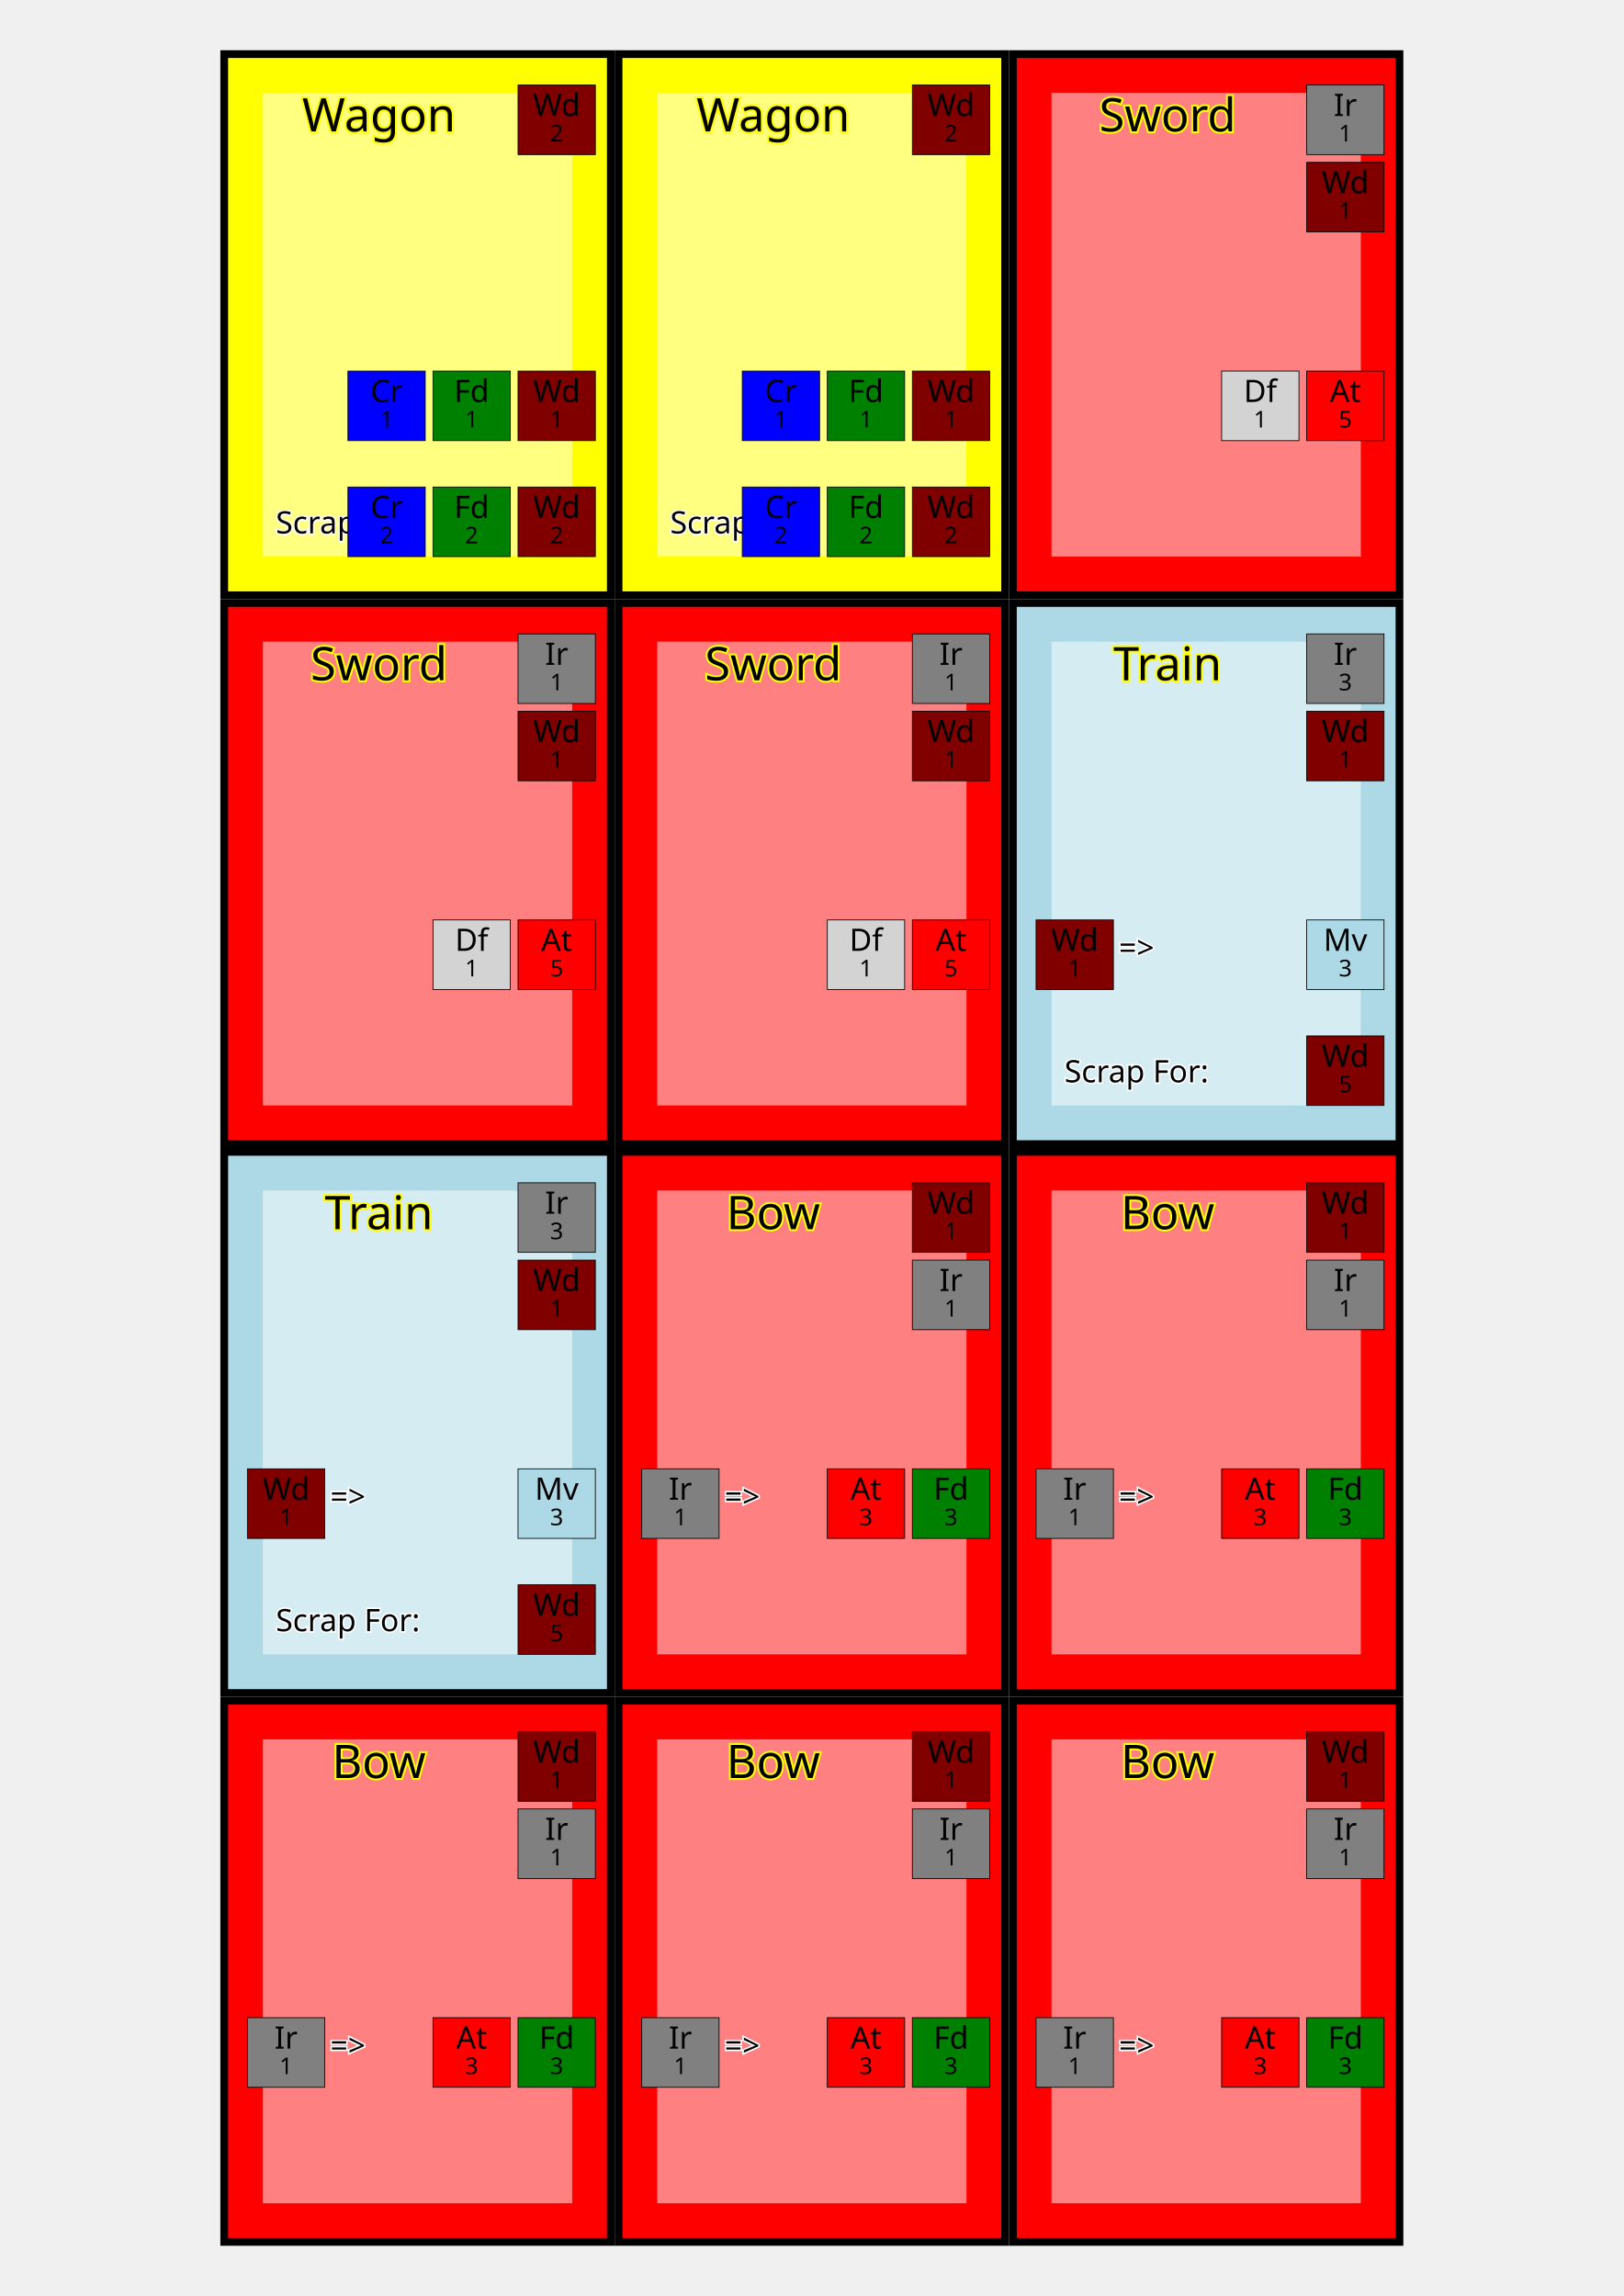
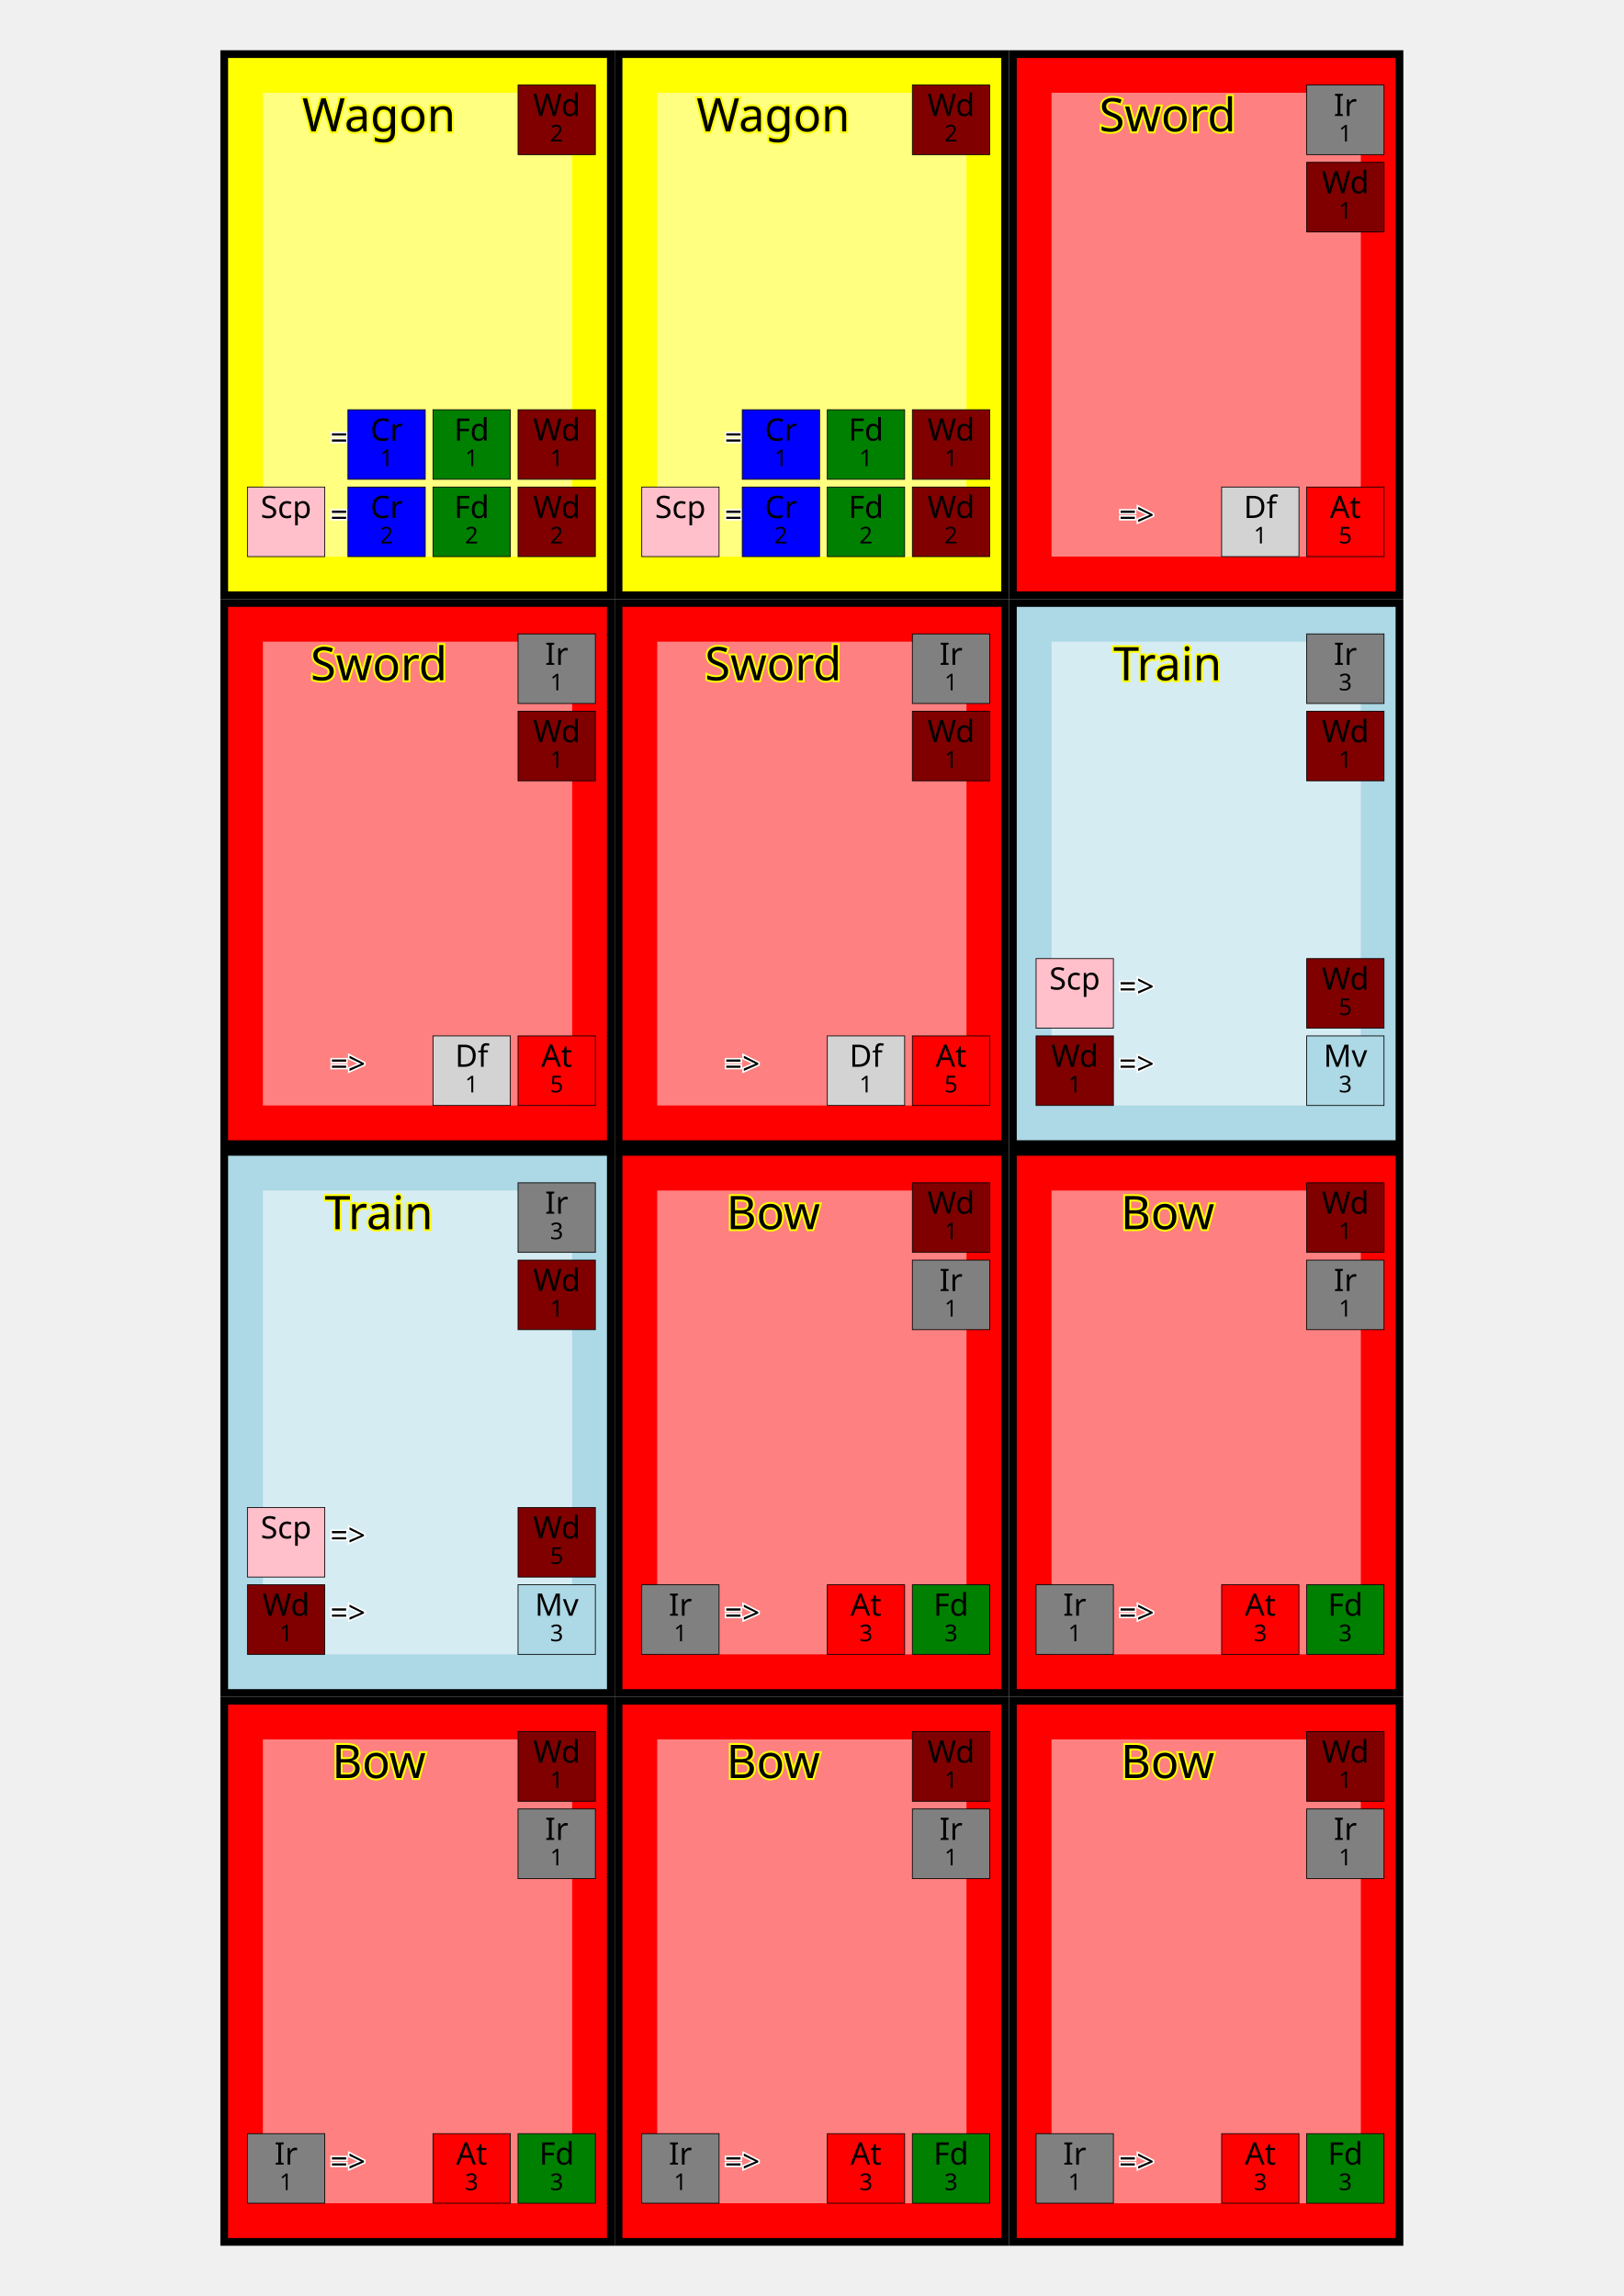
<svg xmlns="http://www.w3.org/2000/svg" version="1.1" width="210mm" height="297mm" viewBox="0 0 210 297">
  <g transform="translate(29 7)">
    <rect x="0" y="0" width="50" height="70" fill="yellow" stroke="black" stroke-width="1" />
    <rect x="5" y="5" width="40" height="60" fill="White" stroke="None" opacity="0.5" />
    <text x="20" y="10" fill="black" stroke="yellow" stroke-width="0.5" style="paint-order:stroke" text-anchor="middle" font-size="6" font-family="Rockwell">Wagon</text>
    <rect x="38" y="4" width="10" height="9" fill="maroon" stroke="black" stroke-width="0.1" />
    <text x="43" y="8" font-size="4" font-family="Rockwell" text-anchor="middle">Wd</text>
    <text x="43" y="11.3" font-size="3" font-family="Rockwell" text-anchor="middle">2</text>
-     <rect x="38" y="41" width="10" height="9" fill="maroon" stroke="black" stroke-width="0.1" />
-     <text x="43" y="45" font-size="4" font-family="Rockwell" text-anchor="middle">Wd</text>
-     <text x="43" y="48.3" font-size="3" font-family="Rockwell" text-anchor="middle">1</text>
-     <rect x="27" y="41" width="10" height="9" fill="green" stroke="black" stroke-width="0.1" />
-     <text x="32" y="45" font-size="4" font-family="Rockwell" text-anchor="middle">Fd</text>
-     <text x="32" y="48.3" font-size="3" font-family="Rockwell" text-anchor="middle">1</text>
-     <rect x="16" y="41" width="10" height="9" fill="blue" stroke="black" stroke-width="0.1" />
-     <text x="21" y="45" font-size="4" font-family="Rockwell" text-anchor="middle">Cr</text>
-     <text x="21" y="48.3" font-size="3" font-family="Rockwell" text-anchor="middle">1</text>
-     <text x="16" y="62" fill="black" stroke="white" stroke-width="0.4" style="paint-order:stroke" text-anchor="middle" font-size="4" font-family="Rockwell">Scrap For:</text>
+     <rect x="3" y="56" width="10" height="9" fill="pink" stroke="black" stroke-width="0.1" />
+     <text x="8" y="60" font-size="4" font-family="Rockwell" text-anchor="middle">Scp</text>
+     <text x="16" y="61" fill="black" stroke="white" stroke-width="0.4" style="paint-order:stroke" text-anchor="middle" font-size="4" font-family="Rockwell">=&gt;</text>
    <rect x="38" y="56" width="10" height="9" fill="maroon" stroke="black" stroke-width="0.1" />
    <text x="43" y="60" font-size="4" font-family="Rockwell" text-anchor="middle">Wd</text>
    <text x="43" y="63.3" font-size="3" font-family="Rockwell" text-anchor="middle">2</text>
    <rect x="27" y="56" width="10" height="9" fill="green" stroke="black" stroke-width="0.1" />
    <text x="32" y="60" font-size="4" font-family="Rockwell" text-anchor="middle">Fd</text>
    <text x="32" y="63.3" font-size="3" font-family="Rockwell" text-anchor="middle">2</text>
    <rect x="16" y="56" width="10" height="9" fill="blue" stroke="black" stroke-width="0.1" />
    <text x="21" y="60" font-size="4" font-family="Rockwell" text-anchor="middle">Cr</text>
    <text x="21" y="63.3" font-size="3" font-family="Rockwell" text-anchor="middle">2</text>
+     <text x="16" y="51" fill="black" stroke="white" stroke-width="0.4" style="paint-order:stroke" text-anchor="middle" font-size="4" font-family="Rockwell">=&gt;</text>
+     <rect x="38" y="46" width="10" height="9" fill="maroon" stroke="black" stroke-width="0.1" />
+     <text x="43" y="50" font-size="4" font-family="Rockwell" text-anchor="middle">Wd</text>
+     <text x="43" y="53.3" font-size="3" font-family="Rockwell" text-anchor="middle">1</text>
+     <rect x="27" y="46" width="10" height="9" fill="green" stroke="black" stroke-width="0.1" />
+     <text x="32" y="50" font-size="4" font-family="Rockwell" text-anchor="middle">Fd</text>
+     <text x="32" y="53.3" font-size="3" font-family="Rockwell" text-anchor="middle">1</text>
+     <rect x="16" y="46" width="10" height="9" fill="blue" stroke="black" stroke-width="0.1" />
+     <text x="21" y="50" font-size="4" font-family="Rockwell" text-anchor="middle">Cr</text>
+     <text x="21" y="53.3" font-size="3" font-family="Rockwell" text-anchor="middle">1</text>
  </g>
  <g transform="translate(80 7)">
    <rect x="0" y="0" width="50" height="70" fill="yellow" stroke="black" stroke-width="1" />
    <rect x="5" y="5" width="40" height="60" fill="White" stroke="None" opacity="0.5" />
    <text x="20" y="10" fill="black" stroke="yellow" stroke-width="0.5" style="paint-order:stroke" text-anchor="middle" font-size="6" font-family="Rockwell">Wagon</text>
    <rect x="38" y="4" width="10" height="9" fill="maroon" stroke="black" stroke-width="0.1" />
    <text x="43" y="8" font-size="4" font-family="Rockwell" text-anchor="middle">Wd</text>
    <text x="43" y="11.3" font-size="3" font-family="Rockwell" text-anchor="middle">2</text>
-     <rect x="38" y="41" width="10" height="9" fill="maroon" stroke="black" stroke-width="0.1" />
-     <text x="43" y="45" font-size="4" font-family="Rockwell" text-anchor="middle">Wd</text>
-     <text x="43" y="48.3" font-size="3" font-family="Rockwell" text-anchor="middle">1</text>
-     <rect x="27" y="41" width="10" height="9" fill="green" stroke="black" stroke-width="0.1" />
-     <text x="32" y="45" font-size="4" font-family="Rockwell" text-anchor="middle">Fd</text>
-     <text x="32" y="48.3" font-size="3" font-family="Rockwell" text-anchor="middle">1</text>
-     <rect x="16" y="41" width="10" height="9" fill="blue" stroke="black" stroke-width="0.1" />
-     <text x="21" y="45" font-size="4" font-family="Rockwell" text-anchor="middle">Cr</text>
-     <text x="21" y="48.3" font-size="3" font-family="Rockwell" text-anchor="middle">1</text>
-     <text x="16" y="62" fill="black" stroke="white" stroke-width="0.4" style="paint-order:stroke" text-anchor="middle" font-size="4" font-family="Rockwell">Scrap For:</text>
+     <rect x="3" y="56" width="10" height="9" fill="pink" stroke="black" stroke-width="0.1" />
+     <text x="8" y="60" font-size="4" font-family="Rockwell" text-anchor="middle">Scp</text>
+     <text x="16" y="61" fill="black" stroke="white" stroke-width="0.4" style="paint-order:stroke" text-anchor="middle" font-size="4" font-family="Rockwell">=&gt;</text>
    <rect x="38" y="56" width="10" height="9" fill="maroon" stroke="black" stroke-width="0.1" />
    <text x="43" y="60" font-size="4" font-family="Rockwell" text-anchor="middle">Wd</text>
    <text x="43" y="63.3" font-size="3" font-family="Rockwell" text-anchor="middle">2</text>
    <rect x="27" y="56" width="10" height="9" fill="green" stroke="black" stroke-width="0.1" />
    <text x="32" y="60" font-size="4" font-family="Rockwell" text-anchor="middle">Fd</text>
    <text x="32" y="63.3" font-size="3" font-family="Rockwell" text-anchor="middle">2</text>
    <rect x="16" y="56" width="10" height="9" fill="blue" stroke="black" stroke-width="0.1" />
    <text x="21" y="60" font-size="4" font-family="Rockwell" text-anchor="middle">Cr</text>
    <text x="21" y="63.3" font-size="3" font-family="Rockwell" text-anchor="middle">2</text>
+     <text x="16" y="51" fill="black" stroke="white" stroke-width="0.4" style="paint-order:stroke" text-anchor="middle" font-size="4" font-family="Rockwell">=&gt;</text>
+     <rect x="38" y="46" width="10" height="9" fill="maroon" stroke="black" stroke-width="0.1" />
+     <text x="43" y="50" font-size="4" font-family="Rockwell" text-anchor="middle">Wd</text>
+     <text x="43" y="53.3" font-size="3" font-family="Rockwell" text-anchor="middle">1</text>
+     <rect x="27" y="46" width="10" height="9" fill="green" stroke="black" stroke-width="0.1" />
+     <text x="32" y="50" font-size="4" font-family="Rockwell" text-anchor="middle">Fd</text>
+     <text x="32" y="53.3" font-size="3" font-family="Rockwell" text-anchor="middle">1</text>
+     <rect x="16" y="46" width="10" height="9" fill="blue" stroke="black" stroke-width="0.1" />
+     <text x="21" y="50" font-size="4" font-family="Rockwell" text-anchor="middle">Cr</text>
+     <text x="21" y="53.3" font-size="3" font-family="Rockwell" text-anchor="middle">1</text>
  </g>
  <g transform="translate(131 7)">
    <rect x="0" y="0" width="50" height="70" fill="red" stroke="black" stroke-width="1" />
    <rect x="5" y="5" width="40" height="60" fill="White" stroke="None" opacity="0.5" />
    <text x="20" y="10" fill="black" stroke="yellow" stroke-width="0.5" style="paint-order:stroke" text-anchor="middle" font-size="6" font-family="Rockwell">Sword</text>
    <rect x="38" y="4" width="10" height="9" fill="gray" stroke="black" stroke-width="0.1" />
    <text x="43" y="8" font-size="4" font-family="Rockwell" text-anchor="middle">Ir</text>
    <text x="43" y="11.3" font-size="3" font-family="Rockwell" text-anchor="middle">1</text>
    <rect x="38" y="14" width="10" height="9" fill="maroon" stroke="black" stroke-width="0.1" />
    <text x="43" y="18" font-size="4" font-family="Rockwell" text-anchor="middle">Wd</text>
    <text x="43" y="21.3" font-size="3" font-family="Rockwell" text-anchor="middle">1</text>
-     <rect x="38" y="41" width="10" height="9" fill="red" stroke="black" stroke-width="0.1" />
-     <text x="43" y="45" font-size="4" font-family="Rockwell" text-anchor="middle">At</text>
-     <text x="43" y="48.3" font-size="3" font-family="Rockwell" text-anchor="middle">5</text>
-     <rect x="27" y="41" width="10" height="9" fill="lightgray" stroke="black" stroke-width="0.1" />
-     <text x="32" y="45" font-size="4" font-family="Rockwell" text-anchor="middle">Df</text>
-     <text x="32" y="48.3" font-size="3" font-family="Rockwell" text-anchor="middle">1</text>
+     <text x="16" y="61" fill="black" stroke="white" stroke-width="0.4" style="paint-order:stroke" text-anchor="middle" font-size="4" font-family="Rockwell">=&gt;</text>
+     <rect x="38" y="56" width="10" height="9" fill="red" stroke="black" stroke-width="0.1" />
+     <text x="43" y="60" font-size="4" font-family="Rockwell" text-anchor="middle">At</text>
+     <text x="43" y="63.3" font-size="3" font-family="Rockwell" text-anchor="middle">5</text>
+     <rect x="27" y="56" width="10" height="9" fill="lightgray" stroke="black" stroke-width="0.1" />
+     <text x="32" y="60" font-size="4" font-family="Rockwell" text-anchor="middle">Df</text>
+     <text x="32" y="63.3" font-size="3" font-family="Rockwell" text-anchor="middle">1</text>
  </g>
  <g transform="translate(29 78)">
    <rect x="0" y="0" width="50" height="70" fill="red" stroke="black" stroke-width="1" />
    <rect x="5" y="5" width="40" height="60" fill="White" stroke="None" opacity="0.5" />
    <text x="20" y="10" fill="black" stroke="yellow" stroke-width="0.5" style="paint-order:stroke" text-anchor="middle" font-size="6" font-family="Rockwell">Sword</text>
    <rect x="38" y="4" width="10" height="9" fill="gray" stroke="black" stroke-width="0.1" />
    <text x="43" y="8" font-size="4" font-family="Rockwell" text-anchor="middle">Ir</text>
    <text x="43" y="11.3" font-size="3" font-family="Rockwell" text-anchor="middle">1</text>
    <rect x="38" y="14" width="10" height="9" fill="maroon" stroke="black" stroke-width="0.1" />
    <text x="43" y="18" font-size="4" font-family="Rockwell" text-anchor="middle">Wd</text>
    <text x="43" y="21.3" font-size="3" font-family="Rockwell" text-anchor="middle">1</text>
-     <rect x="38" y="41" width="10" height="9" fill="red" stroke="black" stroke-width="0.1" />
-     <text x="43" y="45" font-size="4" font-family="Rockwell" text-anchor="middle">At</text>
-     <text x="43" y="48.3" font-size="3" font-family="Rockwell" text-anchor="middle">5</text>
-     <rect x="27" y="41" width="10" height="9" fill="lightgray" stroke="black" stroke-width="0.1" />
-     <text x="32" y="45" font-size="4" font-family="Rockwell" text-anchor="middle">Df</text>
-     <text x="32" y="48.3" font-size="3" font-family="Rockwell" text-anchor="middle">1</text>
+     <text x="16" y="61" fill="black" stroke="white" stroke-width="0.4" style="paint-order:stroke" text-anchor="middle" font-size="4" font-family="Rockwell">=&gt;</text>
+     <rect x="38" y="56" width="10" height="9" fill="red" stroke="black" stroke-width="0.1" />
+     <text x="43" y="60" font-size="4" font-family="Rockwell" text-anchor="middle">At</text>
+     <text x="43" y="63.3" font-size="3" font-family="Rockwell" text-anchor="middle">5</text>
+     <rect x="27" y="56" width="10" height="9" fill="lightgray" stroke="black" stroke-width="0.1" />
+     <text x="32" y="60" font-size="4" font-family="Rockwell" text-anchor="middle">Df</text>
+     <text x="32" y="63.3" font-size="3" font-family="Rockwell" text-anchor="middle">1</text>
  </g>
  <g transform="translate(80 78)">
    <rect x="0" y="0" width="50" height="70" fill="red" stroke="black" stroke-width="1" />
    <rect x="5" y="5" width="40" height="60" fill="White" stroke="None" opacity="0.5" />
    <text x="20" y="10" fill="black" stroke="yellow" stroke-width="0.5" style="paint-order:stroke" text-anchor="middle" font-size="6" font-family="Rockwell">Sword</text>
    <rect x="38" y="4" width="10" height="9" fill="gray" stroke="black" stroke-width="0.1" />
    <text x="43" y="8" font-size="4" font-family="Rockwell" text-anchor="middle">Ir</text>
    <text x="43" y="11.3" font-size="3" font-family="Rockwell" text-anchor="middle">1</text>
    <rect x="38" y="14" width="10" height="9" fill="maroon" stroke="black" stroke-width="0.1" />
    <text x="43" y="18" font-size="4" font-family="Rockwell" text-anchor="middle">Wd</text>
    <text x="43" y="21.3" font-size="3" font-family="Rockwell" text-anchor="middle">1</text>
-     <rect x="38" y="41" width="10" height="9" fill="red" stroke="black" stroke-width="0.1" />
-     <text x="43" y="45" font-size="4" font-family="Rockwell" text-anchor="middle">At</text>
-     <text x="43" y="48.3" font-size="3" font-family="Rockwell" text-anchor="middle">5</text>
-     <rect x="27" y="41" width="10" height="9" fill="lightgray" stroke="black" stroke-width="0.1" />
-     <text x="32" y="45" font-size="4" font-family="Rockwell" text-anchor="middle">Df</text>
-     <text x="32" y="48.3" font-size="3" font-family="Rockwell" text-anchor="middle">1</text>
+     <text x="16" y="61" fill="black" stroke="white" stroke-width="0.4" style="paint-order:stroke" text-anchor="middle" font-size="4" font-family="Rockwell">=&gt;</text>
+     <rect x="38" y="56" width="10" height="9" fill="red" stroke="black" stroke-width="0.1" />
+     <text x="43" y="60" font-size="4" font-family="Rockwell" text-anchor="middle">At</text>
+     <text x="43" y="63.3" font-size="3" font-family="Rockwell" text-anchor="middle">5</text>
+     <rect x="27" y="56" width="10" height="9" fill="lightgray" stroke="black" stroke-width="0.1" />
+     <text x="32" y="60" font-size="4" font-family="Rockwell" text-anchor="middle">Df</text>
+     <text x="32" y="63.3" font-size="3" font-family="Rockwell" text-anchor="middle">1</text>
  </g>
  <g transform="translate(131 78)">
    <rect x="0" y="0" width="50" height="70" fill="lightblue" stroke="black" stroke-width="1" />
    <rect x="5" y="5" width="40" height="60" fill="White" stroke="None" opacity="0.5" />
    <text x="20" y="10" fill="black" stroke="yellow" stroke-width="0.5" style="paint-order:stroke" text-anchor="middle" font-size="6" font-family="Rockwell">Train</text>
    <rect x="38" y="4" width="10" height="9" fill="gray" stroke="black" stroke-width="0.1" />
    <text x="43" y="8" font-size="4" font-family="Rockwell" text-anchor="middle">Ir</text>
    <text x="43" y="11.3" font-size="3" font-family="Rockwell" text-anchor="middle">3</text>
    <rect x="38" y="14" width="10" height="9" fill="maroon" stroke="black" stroke-width="0.1" />
    <text x="43" y="18" font-size="4" font-family="Rockwell" text-anchor="middle">Wd</text>
    <text x="43" y="21.3" font-size="3" font-family="Rockwell" text-anchor="middle">1</text>
-     <rect x="38" y="41" width="10" height="9" fill="lightblue" stroke="black" stroke-width="0.1" />
-     <text x="43" y="45" font-size="4" font-family="Rockwell" text-anchor="middle">Mv</text>
-     <text x="43" y="48.3" font-size="3" font-family="Rockwell" text-anchor="middle">3</text>
-     <rect x="3" y="41" width="10" height="9" fill="maroon" stroke="black" stroke-width="0.1" />
-     <text x="8" y="45" font-size="4" font-family="Rockwell" text-anchor="middle">Wd</text>
-     <text x="8" y="48.3" font-size="3" font-family="Rockwell" text-anchor="middle">1</text>
-     <text x="16" y="46" fill="black" stroke="white" stroke-width="0.4" style="paint-order:stroke" text-anchor="middle" font-size="4" font-family="Rockwell">=&gt;</text>
-     <text x="16" y="62" fill="black" stroke="white" stroke-width="0.4" style="paint-order:stroke" text-anchor="middle" font-size="4" font-family="Rockwell">Scrap For:</text>
-     <rect x="38" y="56" width="10" height="9" fill="maroon" stroke="black" stroke-width="0.1" />
-     <text x="43" y="60" font-size="4" font-family="Rockwell" text-anchor="middle">Wd</text>
-     <text x="43" y="63.3" font-size="3" font-family="Rockwell" text-anchor="middle">5</text>
+     <rect x="3" y="56" width="10" height="9" fill="maroon" stroke="black" stroke-width="0.1" />
+     <text x="8" y="60" font-size="4" font-family="Rockwell" text-anchor="middle">Wd</text>
+     <text x="8" y="63.3" font-size="3" font-family="Rockwell" text-anchor="middle">1</text>
+     <text x="16" y="61" fill="black" stroke="white" stroke-width="0.4" style="paint-order:stroke" text-anchor="middle" font-size="4" font-family="Rockwell">=&gt;</text>
+     <rect x="38" y="56" width="10" height="9" fill="lightblue" stroke="black" stroke-width="0.1" />
+     <text x="43" y="60" font-size="4" font-family="Rockwell" text-anchor="middle">Mv</text>
+     <text x="43" y="63.3" font-size="3" font-family="Rockwell" text-anchor="middle">3</text>
+     <rect x="3" y="46" width="10" height="9" fill="pink" stroke="black" stroke-width="0.1" />
+     <text x="8" y="50" font-size="4" font-family="Rockwell" text-anchor="middle">Scp</text>
+     <text x="16" y="51" fill="black" stroke="white" stroke-width="0.4" style="paint-order:stroke" text-anchor="middle" font-size="4" font-family="Rockwell">=&gt;</text>
+     <rect x="38" y="46" width="10" height="9" fill="maroon" stroke="black" stroke-width="0.1" />
+     <text x="43" y="50" font-size="4" font-family="Rockwell" text-anchor="middle">Wd</text>
+     <text x="43" y="53.3" font-size="3" font-family="Rockwell" text-anchor="middle">5</text>
  </g>
  <g transform="translate(29 149)">
    <rect x="0" y="0" width="50" height="70" fill="lightblue" stroke="black" stroke-width="1" />
    <rect x="5" y="5" width="40" height="60" fill="White" stroke="None" opacity="0.5" />
    <text x="20" y="10" fill="black" stroke="yellow" stroke-width="0.5" style="paint-order:stroke" text-anchor="middle" font-size="6" font-family="Rockwell">Train</text>
    <rect x="38" y="4" width="10" height="9" fill="gray" stroke="black" stroke-width="0.1" />
    <text x="43" y="8" font-size="4" font-family="Rockwell" text-anchor="middle">Ir</text>
    <text x="43" y="11.3" font-size="3" font-family="Rockwell" text-anchor="middle">3</text>
    <rect x="38" y="14" width="10" height="9" fill="maroon" stroke="black" stroke-width="0.1" />
    <text x="43" y="18" font-size="4" font-family="Rockwell" text-anchor="middle">Wd</text>
    <text x="43" y="21.3" font-size="3" font-family="Rockwell" text-anchor="middle">1</text>
-     <rect x="38" y="41" width="10" height="9" fill="lightblue" stroke="black" stroke-width="0.1" />
-     <text x="43" y="45" font-size="4" font-family="Rockwell" text-anchor="middle">Mv</text>
-     <text x="43" y="48.3" font-size="3" font-family="Rockwell" text-anchor="middle">3</text>
-     <rect x="3" y="41" width="10" height="9" fill="maroon" stroke="black" stroke-width="0.1" />
-     <text x="8" y="45" font-size="4" font-family="Rockwell" text-anchor="middle">Wd</text>
-     <text x="8" y="48.3" font-size="3" font-family="Rockwell" text-anchor="middle">1</text>
-     <text x="16" y="46" fill="black" stroke="white" stroke-width="0.4" style="paint-order:stroke" text-anchor="middle" font-size="4" font-family="Rockwell">=&gt;</text>
-     <text x="16" y="62" fill="black" stroke="white" stroke-width="0.4" style="paint-order:stroke" text-anchor="middle" font-size="4" font-family="Rockwell">Scrap For:</text>
-     <rect x="38" y="56" width="10" height="9" fill="maroon" stroke="black" stroke-width="0.1" />
-     <text x="43" y="60" font-size="4" font-family="Rockwell" text-anchor="middle">Wd</text>
-     <text x="43" y="63.3" font-size="3" font-family="Rockwell" text-anchor="middle">5</text>
+     <rect x="3" y="56" width="10" height="9" fill="maroon" stroke="black" stroke-width="0.1" />
+     <text x="8" y="60" font-size="4" font-family="Rockwell" text-anchor="middle">Wd</text>
+     <text x="8" y="63.3" font-size="3" font-family="Rockwell" text-anchor="middle">1</text>
+     <text x="16" y="61" fill="black" stroke="white" stroke-width="0.4" style="paint-order:stroke" text-anchor="middle" font-size="4" font-family="Rockwell">=&gt;</text>
+     <rect x="38" y="56" width="10" height="9" fill="lightblue" stroke="black" stroke-width="0.1" />
+     <text x="43" y="60" font-size="4" font-family="Rockwell" text-anchor="middle">Mv</text>
+     <text x="43" y="63.3" font-size="3" font-family="Rockwell" text-anchor="middle">3</text>
+     <rect x="3" y="46" width="10" height="9" fill="pink" stroke="black" stroke-width="0.1" />
+     <text x="8" y="50" font-size="4" font-family="Rockwell" text-anchor="middle">Scp</text>
+     <text x="16" y="51" fill="black" stroke="white" stroke-width="0.4" style="paint-order:stroke" text-anchor="middle" font-size="4" font-family="Rockwell">=&gt;</text>
+     <rect x="38" y="46" width="10" height="9" fill="maroon" stroke="black" stroke-width="0.1" />
+     <text x="43" y="50" font-size="4" font-family="Rockwell" text-anchor="middle">Wd</text>
+     <text x="43" y="53.3" font-size="3" font-family="Rockwell" text-anchor="middle">5</text>
  </g>
  <g transform="translate(80 149)">
    <rect x="0" y="0" width="50" height="70" fill="red" stroke="black" stroke-width="1" />
    <rect x="5" y="5" width="40" height="60" fill="White" stroke="None" opacity="0.5" />
    <text x="20" y="10" fill="black" stroke="yellow" stroke-width="0.5" style="paint-order:stroke" text-anchor="middle" font-size="6" font-family="Rockwell">Bow</text>
    <rect x="38" y="4" width="10" height="9" fill="maroon" stroke="black" stroke-width="0.1" />
    <text x="43" y="8" font-size="4" font-family="Rockwell" text-anchor="middle">Wd</text>
    <text x="43" y="11.3" font-size="3" font-family="Rockwell" text-anchor="middle">1</text>
    <rect x="38" y="14" width="10" height="9" fill="gray" stroke="black" stroke-width="0.1" />
    <text x="43" y="18" font-size="4" font-family="Rockwell" text-anchor="middle">Ir</text>
    <text x="43" y="21.3" font-size="3" font-family="Rockwell" text-anchor="middle">1</text>
-     <rect x="38" y="41" width="10" height="9" fill="green" stroke="black" stroke-width="0.1" />
-     <text x="43" y="45" font-size="4" font-family="Rockwell" text-anchor="middle">Fd</text>
-     <text x="43" y="48.3" font-size="3" font-family="Rockwell" text-anchor="middle">3</text>
-     <rect x="27" y="41" width="10" height="9" fill="red" stroke="black" stroke-width="0.1" />
-     <text x="32" y="45" font-size="4" font-family="Rockwell" text-anchor="middle">At</text>
-     <text x="32" y="48.3" font-size="3" font-family="Rockwell" text-anchor="middle">3</text>
-     <rect x="3" y="41" width="10" height="9" fill="gray" stroke="black" stroke-width="0.1" />
-     <text x="8" y="45" font-size="4" font-family="Rockwell" text-anchor="middle">Ir</text>
-     <text x="8" y="48.3" font-size="3" font-family="Rockwell" text-anchor="middle">1</text>
-     <text x="16" y="46" fill="black" stroke="white" stroke-width="0.4" style="paint-order:stroke" text-anchor="middle" font-size="4" font-family="Rockwell">=&gt;</text>
+     <rect x="3" y="56" width="10" height="9" fill="gray" stroke="black" stroke-width="0.1" />
+     <text x="8" y="60" font-size="4" font-family="Rockwell" text-anchor="middle">Ir</text>
+     <text x="8" y="63.3" font-size="3" font-family="Rockwell" text-anchor="middle">1</text>
+     <text x="16" y="61" fill="black" stroke="white" stroke-width="0.4" style="paint-order:stroke" text-anchor="middle" font-size="4" font-family="Rockwell">=&gt;</text>
+     <rect x="38" y="56" width="10" height="9" fill="green" stroke="black" stroke-width="0.1" />
+     <text x="43" y="60" font-size="4" font-family="Rockwell" text-anchor="middle">Fd</text>
+     <text x="43" y="63.3" font-size="3" font-family="Rockwell" text-anchor="middle">3</text>
+     <rect x="27" y="56" width="10" height="9" fill="red" stroke="black" stroke-width="0.1" />
+     <text x="32" y="60" font-size="4" font-family="Rockwell" text-anchor="middle">At</text>
+     <text x="32" y="63.3" font-size="3" font-family="Rockwell" text-anchor="middle">3</text>
  </g>
  <g transform="translate(131 149)">
    <rect x="0" y="0" width="50" height="70" fill="red" stroke="black" stroke-width="1" />
    <rect x="5" y="5" width="40" height="60" fill="White" stroke="None" opacity="0.5" />
    <text x="20" y="10" fill="black" stroke="yellow" stroke-width="0.5" style="paint-order:stroke" text-anchor="middle" font-size="6" font-family="Rockwell">Bow</text>
    <rect x="38" y="4" width="10" height="9" fill="maroon" stroke="black" stroke-width="0.1" />
    <text x="43" y="8" font-size="4" font-family="Rockwell" text-anchor="middle">Wd</text>
    <text x="43" y="11.3" font-size="3" font-family="Rockwell" text-anchor="middle">1</text>
    <rect x="38" y="14" width="10" height="9" fill="gray" stroke="black" stroke-width="0.1" />
    <text x="43" y="18" font-size="4" font-family="Rockwell" text-anchor="middle">Ir</text>
    <text x="43" y="21.3" font-size="3" font-family="Rockwell" text-anchor="middle">1</text>
-     <rect x="38" y="41" width="10" height="9" fill="green" stroke="black" stroke-width="0.1" />
-     <text x="43" y="45" font-size="4" font-family="Rockwell" text-anchor="middle">Fd</text>
-     <text x="43" y="48.3" font-size="3" font-family="Rockwell" text-anchor="middle">3</text>
-     <rect x="27" y="41" width="10" height="9" fill="red" stroke="black" stroke-width="0.1" />
-     <text x="32" y="45" font-size="4" font-family="Rockwell" text-anchor="middle">At</text>
-     <text x="32" y="48.3" font-size="3" font-family="Rockwell" text-anchor="middle">3</text>
-     <rect x="3" y="41" width="10" height="9" fill="gray" stroke="black" stroke-width="0.1" />
-     <text x="8" y="45" font-size="4" font-family="Rockwell" text-anchor="middle">Ir</text>
-     <text x="8" y="48.3" font-size="3" font-family="Rockwell" text-anchor="middle">1</text>
-     <text x="16" y="46" fill="black" stroke="white" stroke-width="0.4" style="paint-order:stroke" text-anchor="middle" font-size="4" font-family="Rockwell">=&gt;</text>
+     <rect x="3" y="56" width="10" height="9" fill="gray" stroke="black" stroke-width="0.1" />
+     <text x="8" y="60" font-size="4" font-family="Rockwell" text-anchor="middle">Ir</text>
+     <text x="8" y="63.3" font-size="3" font-family="Rockwell" text-anchor="middle">1</text>
+     <text x="16" y="61" fill="black" stroke="white" stroke-width="0.4" style="paint-order:stroke" text-anchor="middle" font-size="4" font-family="Rockwell">=&gt;</text>
+     <rect x="38" y="56" width="10" height="9" fill="green" stroke="black" stroke-width="0.1" />
+     <text x="43" y="60" font-size="4" font-family="Rockwell" text-anchor="middle">Fd</text>
+     <text x="43" y="63.3" font-size="3" font-family="Rockwell" text-anchor="middle">3</text>
+     <rect x="27" y="56" width="10" height="9" fill="red" stroke="black" stroke-width="0.1" />
+     <text x="32" y="60" font-size="4" font-family="Rockwell" text-anchor="middle">At</text>
+     <text x="32" y="63.3" font-size="3" font-family="Rockwell" text-anchor="middle">3</text>
  </g>
  <g transform="translate(29 220)">
    <rect x="0" y="0" width="50" height="70" fill="red" stroke="black" stroke-width="1" />
    <rect x="5" y="5" width="40" height="60" fill="White" stroke="None" opacity="0.5" />
    <text x="20" y="10" fill="black" stroke="yellow" stroke-width="0.5" style="paint-order:stroke" text-anchor="middle" font-size="6" font-family="Rockwell">Bow</text>
    <rect x="38" y="4" width="10" height="9" fill="maroon" stroke="black" stroke-width="0.1" />
    <text x="43" y="8" font-size="4" font-family="Rockwell" text-anchor="middle">Wd</text>
    <text x="43" y="11.3" font-size="3" font-family="Rockwell" text-anchor="middle">1</text>
    <rect x="38" y="14" width="10" height="9" fill="gray" stroke="black" stroke-width="0.1" />
    <text x="43" y="18" font-size="4" font-family="Rockwell" text-anchor="middle">Ir</text>
    <text x="43" y="21.3" font-size="3" font-family="Rockwell" text-anchor="middle">1</text>
-     <rect x="38" y="41" width="10" height="9" fill="green" stroke="black" stroke-width="0.1" />
-     <text x="43" y="45" font-size="4" font-family="Rockwell" text-anchor="middle">Fd</text>
-     <text x="43" y="48.3" font-size="3" font-family="Rockwell" text-anchor="middle">3</text>
-     <rect x="27" y="41" width="10" height="9" fill="red" stroke="black" stroke-width="0.1" />
-     <text x="32" y="45" font-size="4" font-family="Rockwell" text-anchor="middle">At</text>
-     <text x="32" y="48.3" font-size="3" font-family="Rockwell" text-anchor="middle">3</text>
-     <rect x="3" y="41" width="10" height="9" fill="gray" stroke="black" stroke-width="0.1" />
-     <text x="8" y="45" font-size="4" font-family="Rockwell" text-anchor="middle">Ir</text>
-     <text x="8" y="48.3" font-size="3" font-family="Rockwell" text-anchor="middle">1</text>
-     <text x="16" y="46" fill="black" stroke="white" stroke-width="0.4" style="paint-order:stroke" text-anchor="middle" font-size="4" font-family="Rockwell">=&gt;</text>
+     <rect x="3" y="56" width="10" height="9" fill="gray" stroke="black" stroke-width="0.1" />
+     <text x="8" y="60" font-size="4" font-family="Rockwell" text-anchor="middle">Ir</text>
+     <text x="8" y="63.3" font-size="3" font-family="Rockwell" text-anchor="middle">1</text>
+     <text x="16" y="61" fill="black" stroke="white" stroke-width="0.4" style="paint-order:stroke" text-anchor="middle" font-size="4" font-family="Rockwell">=&gt;</text>
+     <rect x="38" y="56" width="10" height="9" fill="green" stroke="black" stroke-width="0.1" />
+     <text x="43" y="60" font-size="4" font-family="Rockwell" text-anchor="middle">Fd</text>
+     <text x="43" y="63.3" font-size="3" font-family="Rockwell" text-anchor="middle">3</text>
+     <rect x="27" y="56" width="10" height="9" fill="red" stroke="black" stroke-width="0.1" />
+     <text x="32" y="60" font-size="4" font-family="Rockwell" text-anchor="middle">At</text>
+     <text x="32" y="63.3" font-size="3" font-family="Rockwell" text-anchor="middle">3</text>
  </g>
  <g transform="translate(80 220)">
    <rect x="0" y="0" width="50" height="70" fill="red" stroke="black" stroke-width="1" />
    <rect x="5" y="5" width="40" height="60" fill="White" stroke="None" opacity="0.5" />
    <text x="20" y="10" fill="black" stroke="yellow" stroke-width="0.5" style="paint-order:stroke" text-anchor="middle" font-size="6" font-family="Rockwell">Bow</text>
    <rect x="38" y="4" width="10" height="9" fill="maroon" stroke="black" stroke-width="0.1" />
    <text x="43" y="8" font-size="4" font-family="Rockwell" text-anchor="middle">Wd</text>
    <text x="43" y="11.3" font-size="3" font-family="Rockwell" text-anchor="middle">1</text>
    <rect x="38" y="14" width="10" height="9" fill="gray" stroke="black" stroke-width="0.1" />
    <text x="43" y="18" font-size="4" font-family="Rockwell" text-anchor="middle">Ir</text>
    <text x="43" y="21.3" font-size="3" font-family="Rockwell" text-anchor="middle">1</text>
-     <rect x="38" y="41" width="10" height="9" fill="green" stroke="black" stroke-width="0.1" />
-     <text x="43" y="45" font-size="4" font-family="Rockwell" text-anchor="middle">Fd</text>
-     <text x="43" y="48.3" font-size="3" font-family="Rockwell" text-anchor="middle">3</text>
-     <rect x="27" y="41" width="10" height="9" fill="red" stroke="black" stroke-width="0.1" />
-     <text x="32" y="45" font-size="4" font-family="Rockwell" text-anchor="middle">At</text>
-     <text x="32" y="48.3" font-size="3" font-family="Rockwell" text-anchor="middle">3</text>
-     <rect x="3" y="41" width="10" height="9" fill="gray" stroke="black" stroke-width="0.1" />
-     <text x="8" y="45" font-size="4" font-family="Rockwell" text-anchor="middle">Ir</text>
-     <text x="8" y="48.3" font-size="3" font-family="Rockwell" text-anchor="middle">1</text>
-     <text x="16" y="46" fill="black" stroke="white" stroke-width="0.4" style="paint-order:stroke" text-anchor="middle" font-size="4" font-family="Rockwell">=&gt;</text>
+     <rect x="3" y="56" width="10" height="9" fill="gray" stroke="black" stroke-width="0.1" />
+     <text x="8" y="60" font-size="4" font-family="Rockwell" text-anchor="middle">Ir</text>
+     <text x="8" y="63.3" font-size="3" font-family="Rockwell" text-anchor="middle">1</text>
+     <text x="16" y="61" fill="black" stroke="white" stroke-width="0.4" style="paint-order:stroke" text-anchor="middle" font-size="4" font-family="Rockwell">=&gt;</text>
+     <rect x="38" y="56" width="10" height="9" fill="green" stroke="black" stroke-width="0.1" />
+     <text x="43" y="60" font-size="4" font-family="Rockwell" text-anchor="middle">Fd</text>
+     <text x="43" y="63.3" font-size="3" font-family="Rockwell" text-anchor="middle">3</text>
+     <rect x="27" y="56" width="10" height="9" fill="red" stroke="black" stroke-width="0.1" />
+     <text x="32" y="60" font-size="4" font-family="Rockwell" text-anchor="middle">At</text>
+     <text x="32" y="63.3" font-size="3" font-family="Rockwell" text-anchor="middle">3</text>
  </g>
  <g transform="translate(131 220)">
    <rect x="0" y="0" width="50" height="70" fill="red" stroke="black" stroke-width="1" />
    <rect x="5" y="5" width="40" height="60" fill="White" stroke="None" opacity="0.5" />
    <text x="20" y="10" fill="black" stroke="yellow" stroke-width="0.5" style="paint-order:stroke" text-anchor="middle" font-size="6" font-family="Rockwell">Bow</text>
    <rect x="38" y="4" width="10" height="9" fill="maroon" stroke="black" stroke-width="0.1" />
    <text x="43" y="8" font-size="4" font-family="Rockwell" text-anchor="middle">Wd</text>
    <text x="43" y="11.3" font-size="3" font-family="Rockwell" text-anchor="middle">1</text>
    <rect x="38" y="14" width="10" height="9" fill="gray" stroke="black" stroke-width="0.1" />
    <text x="43" y="18" font-size="4" font-family="Rockwell" text-anchor="middle">Ir</text>
    <text x="43" y="21.3" font-size="3" font-family="Rockwell" text-anchor="middle">1</text>
-     <rect x="38" y="41" width="10" height="9" fill="green" stroke="black" stroke-width="0.1" />
-     <text x="43" y="45" font-size="4" font-family="Rockwell" text-anchor="middle">Fd</text>
-     <text x="43" y="48.3" font-size="3" font-family="Rockwell" text-anchor="middle">3</text>
-     <rect x="27" y="41" width="10" height="9" fill="red" stroke="black" stroke-width="0.1" />
-     <text x="32" y="45" font-size="4" font-family="Rockwell" text-anchor="middle">At</text>
-     <text x="32" y="48.3" font-size="3" font-family="Rockwell" text-anchor="middle">3</text>
-     <rect x="3" y="41" width="10" height="9" fill="gray" stroke="black" stroke-width="0.1" />
-     <text x="8" y="45" font-size="4" font-family="Rockwell" text-anchor="middle">Ir</text>
-     <text x="8" y="48.3" font-size="3" font-family="Rockwell" text-anchor="middle">1</text>
-     <text x="16" y="46" fill="black" stroke="white" stroke-width="0.4" style="paint-order:stroke" text-anchor="middle" font-size="4" font-family="Rockwell">=&gt;</text>
+     <rect x="3" y="56" width="10" height="9" fill="gray" stroke="black" stroke-width="0.1" />
+     <text x="8" y="60" font-size="4" font-family="Rockwell" text-anchor="middle">Ir</text>
+     <text x="8" y="63.3" font-size="3" font-family="Rockwell" text-anchor="middle">1</text>
+     <text x="16" y="61" fill="black" stroke="white" stroke-width="0.4" style="paint-order:stroke" text-anchor="middle" font-size="4" font-family="Rockwell">=&gt;</text>
+     <rect x="38" y="56" width="10" height="9" fill="green" stroke="black" stroke-width="0.1" />
+     <text x="43" y="60" font-size="4" font-family="Rockwell" text-anchor="middle">Fd</text>
+     <text x="43" y="63.3" font-size="3" font-family="Rockwell" text-anchor="middle">3</text>
+     <rect x="27" y="56" width="10" height="9" fill="red" stroke="black" stroke-width="0.1" />
+     <text x="32" y="60" font-size="4" font-family="Rockwell" text-anchor="middle">At</text>
+     <text x="32" y="63.3" font-size="3" font-family="Rockwell" text-anchor="middle">3</text>
  </g>
</svg>
